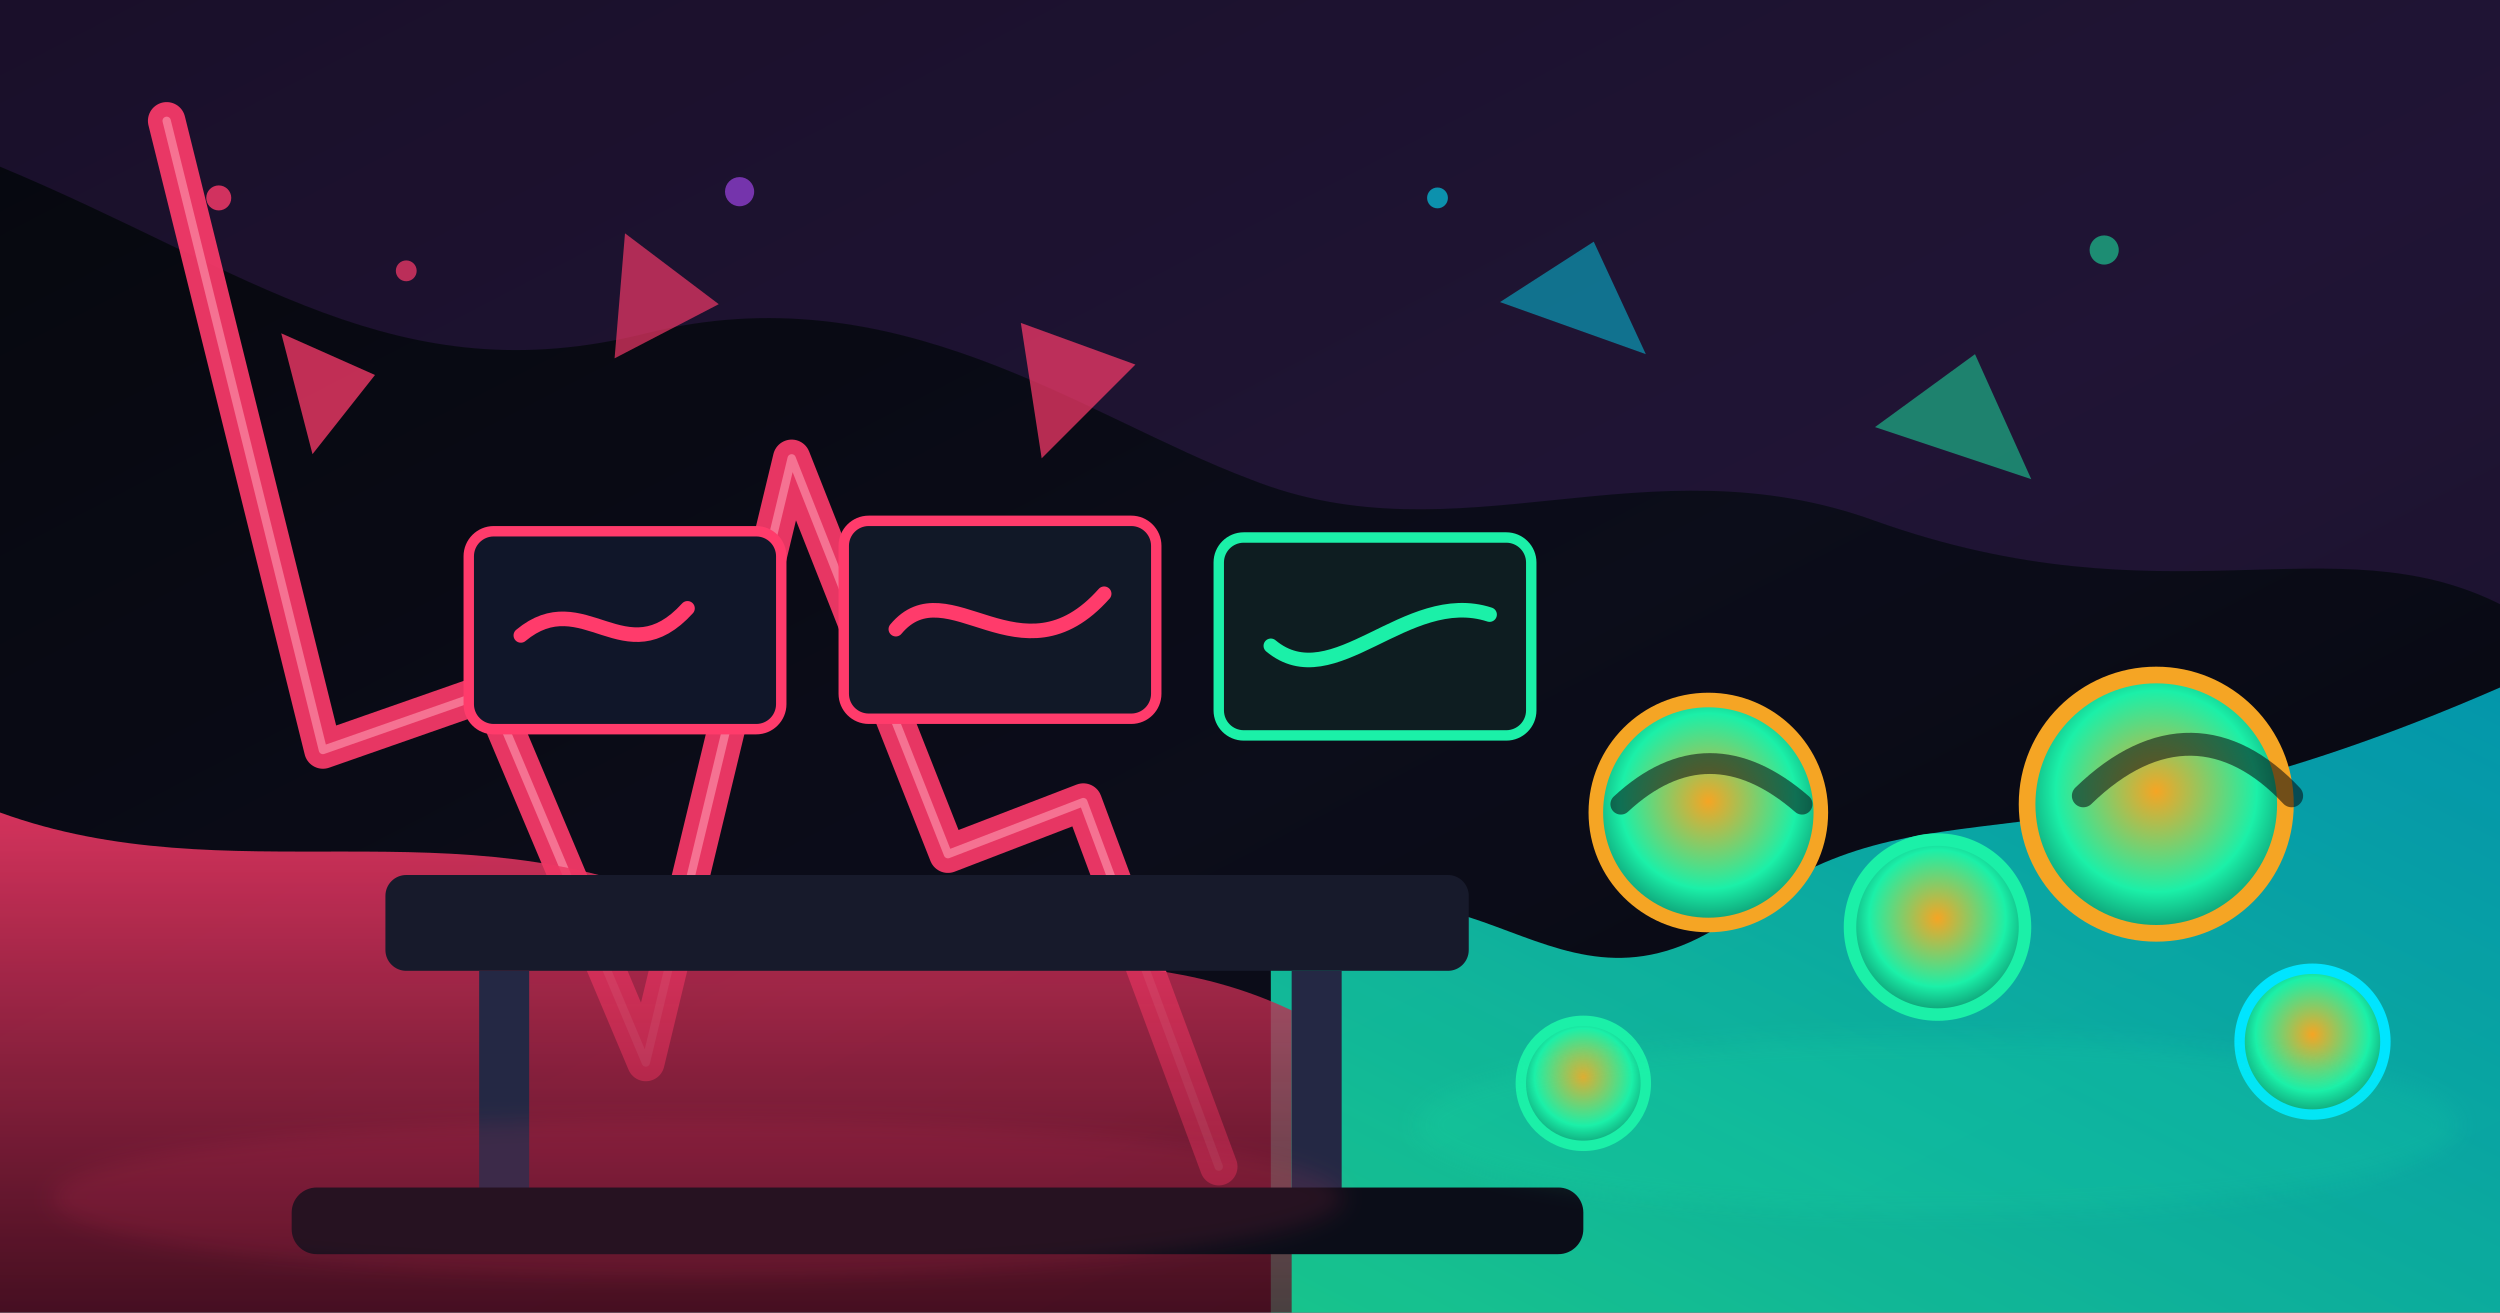
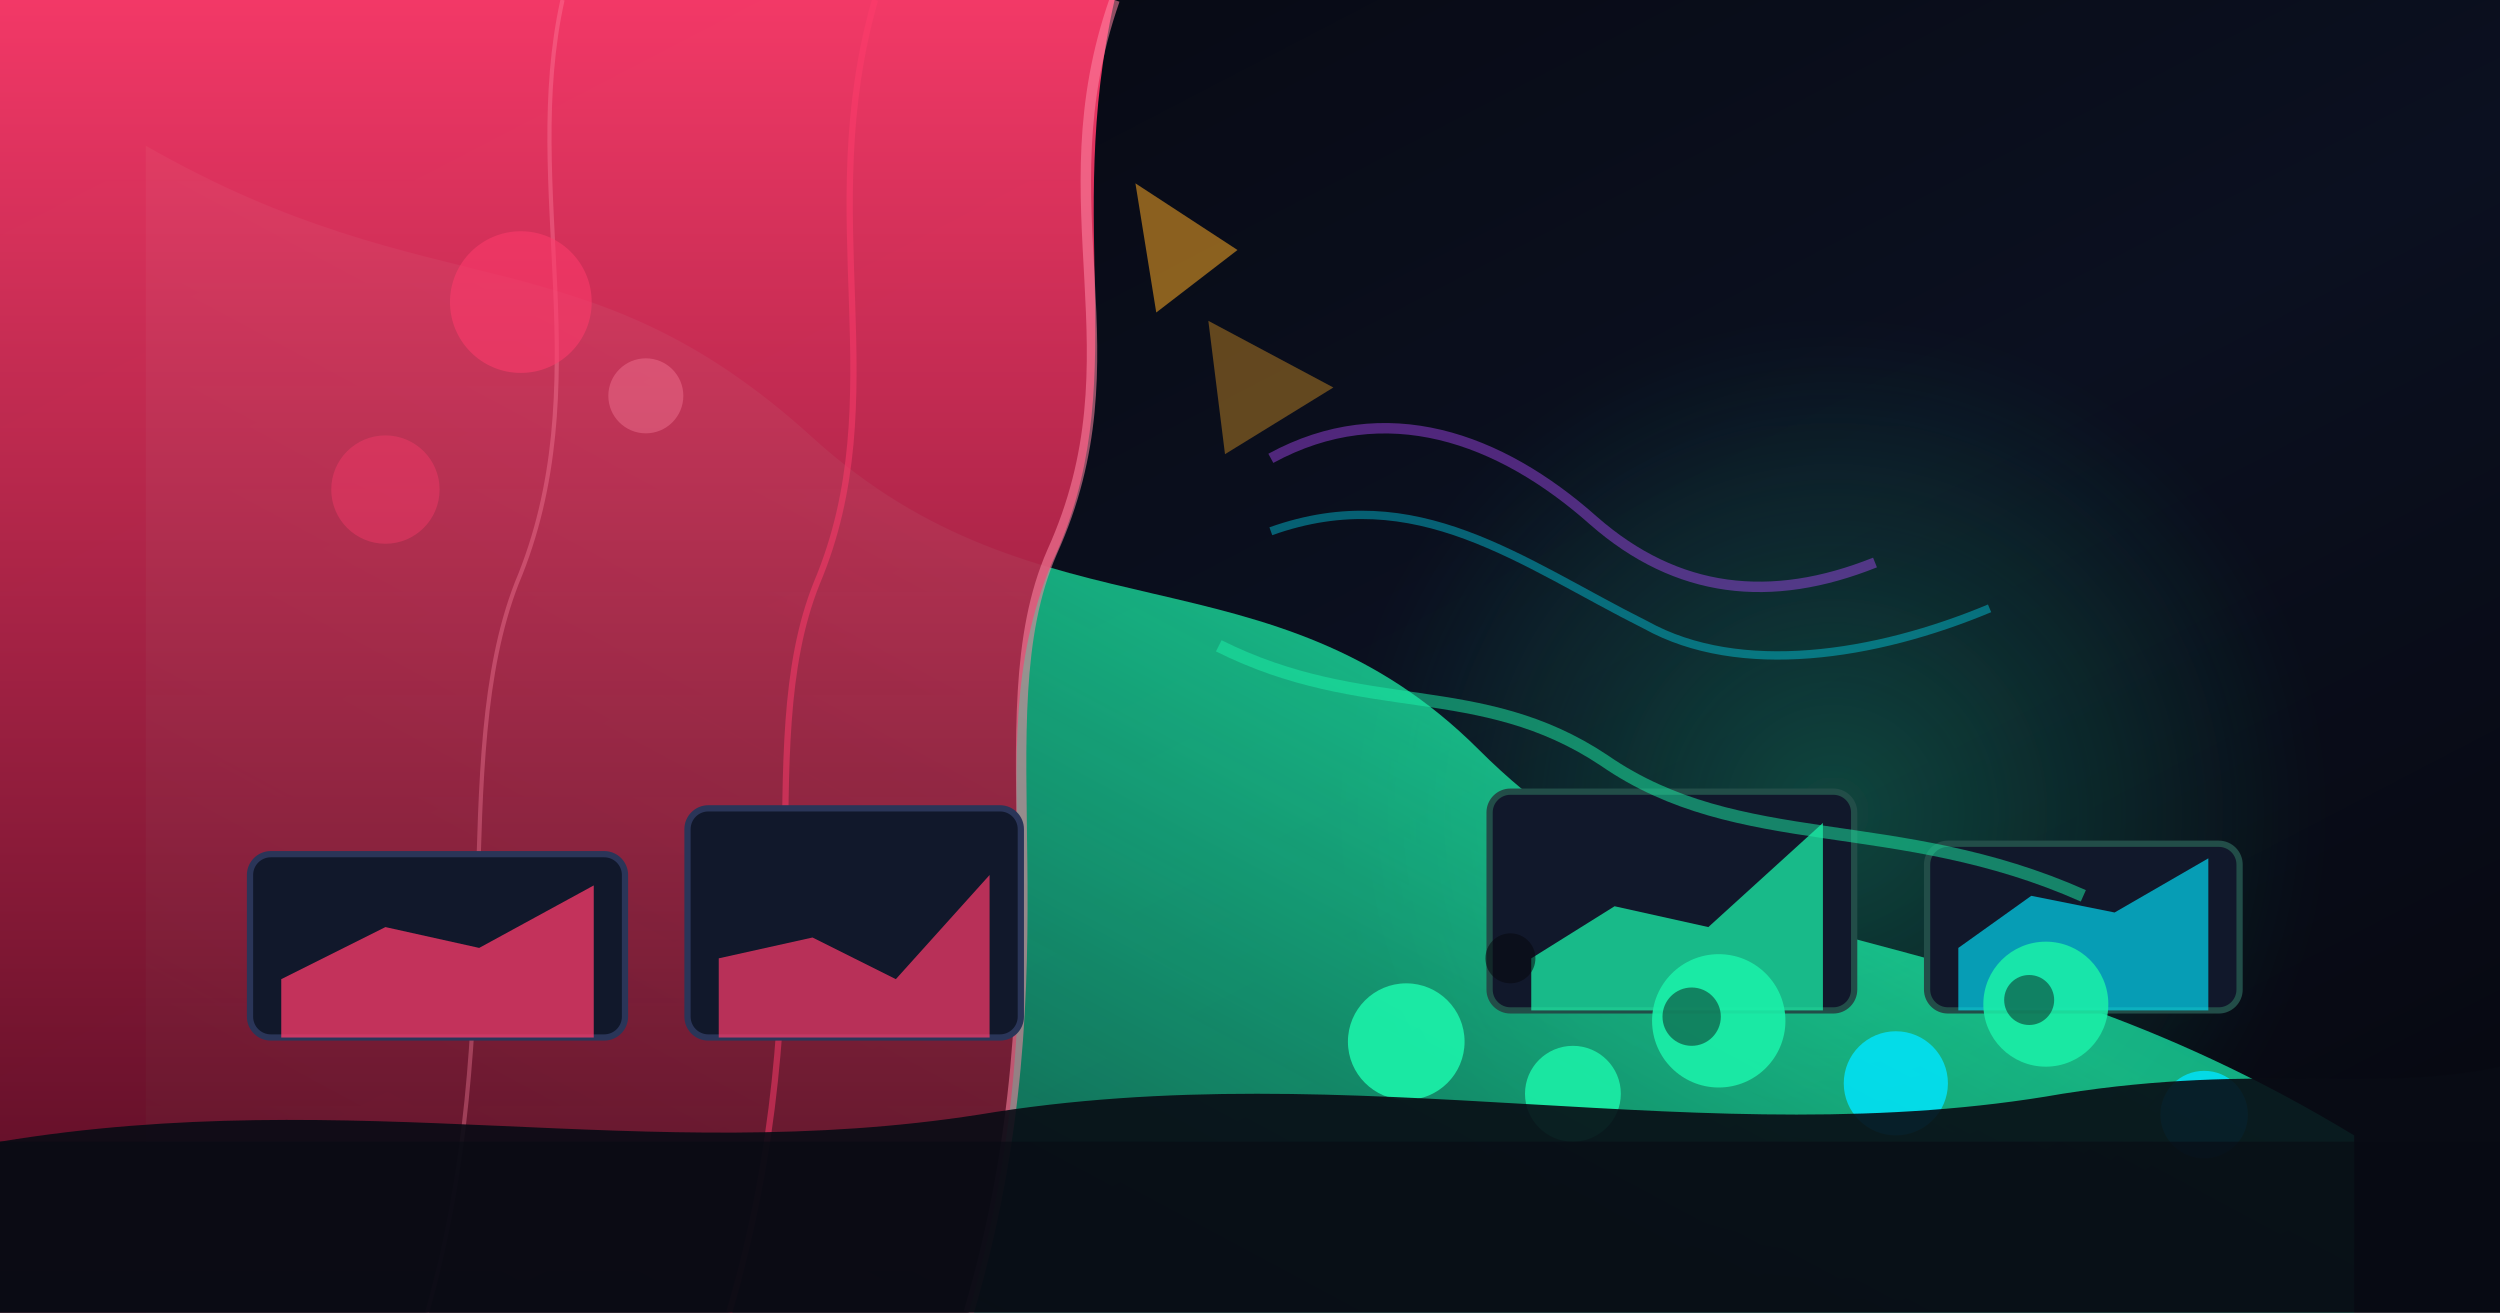
<svg xmlns="http://www.w3.org/2000/svg" viewBox="0 0 1200 630">
  <defs>
    <linearGradient id="bg" x1="0" y1="0" x2="1" y2="1">
      <stop offset="0%" stop-color="#06070e" />
-       <stop offset="55%" stop-color="#101022" />
+       <stop offset="55%" stop-color="#0b1020" />
      <stop offset="100%" stop-color="#06070e" />
    </linearGradient>
-     <linearGradient id="redfall" x1="0" y1="0" x2="0" y2="1">
+     <linearGradient id="redCurtain" x1="0" y1="0" x2="0" y2="1">
      <stop offset="0%" stop-color="#ff3b6b" stop-opacity="0.95" />
-       <stop offset="100%" stop-color="#5b1024" stop-opacity="0.85" />
+       <stop offset="100%" stop-color="#5c0b22" stop-opacity="0.9" />
    </linearGradient>
-     <linearGradient id="greenwave" x1="0" y1="1" x2="1" y2="0">
-       <stop offset="0%" stop-color="#1bf0a8" stop-opacity="0.95" />
-       <stop offset="100%" stop-color="#00e5ff" stop-opacity="0.75" />
+     <linearGradient id="greenRiver" x1="0" y1="1" x2="1" y2="0">
+       <stop offset="0%" stop-color="#1bf0a8" stop-opacity="0.2" />
+       <stop offset="55%" stop-color="#1bf0a8" stop-opacity="0.85" />
+       <stop offset="100%" stop-color="#00e5ff" stop-opacity="0.7" />
    </linearGradient>
-     <radialGradient id="coin" cx="50%" cy="45%" r="60%">
-       <stop offset="0%" stop-color="#f5a524" />
-       <stop offset="65%" stop-color="#1bf0a8" />
-       <stop offset="100%" stop-color="#087a60" />
+     <radialGradient id="glow" cx="50%" cy="50%" r="50%">
+       <stop offset="0%" stop-color="#1bf0a8" stop-opacity="0.9" />
+       <stop offset="100%" stop-color="#1bf0a8" stop-opacity="0" />
    </radialGradient>
-     <filter id="soft">
-       <feGaussianBlur stdDeviation="5" />
+     <filter id="blur">
+       <feGaussianBlur stdDeviation="10" />
    </filter>
  </defs>
  <rect width="1200" height="630" fill="url(#bg)" />
-   <rect x="0" y="0" width="1200" height="630" fill="#06070e" opacity="0.38" />
-   <path d="M0 80 C120 130 190 190 310 160 C430 130 520 200 600 230 C700 270 790 210 900 250 C1040 300 1120 250 1200 290 L1200 0 L0 0 Z" fill="#b14bff" opacity="0.12" />
-   <path d="M80 58 L155 360 L235 332 L310 510 L380 220 L455 410 L520 385 L585 560" fill="none" stroke="#ff3b6b" stroke-width="18" stroke-linecap="round" stroke-linejoin="round" opacity="0.9" />
-   <path d="M80 58 L155 360 L235 332 L310 510 L380 220 L455 410 L520 385 L585 560" fill="none" stroke="#ff9ab0" stroke-width="4" stroke-linecap="round" stroke-linejoin="round" opacity="0.6" />
-   <path d="M610 454 C705 390 745 505 835 438 C925 370 980 426 1200 330 L1200 630 L610 630 Z" fill="url(#greenwave)" opacity="0.85" />
-   <path d="M0 390 C110 430 220 385 330 435 C440 485 525 440 620 485 L620 630 L0 630 Z" fill="url(#redfall)" opacity="0.86" />
-   <rect x="185" y="420" width="520" height="46" rx="10" fill="#171a2b" />
-   <rect x="230" y="466" width="24" height="105" fill="#242844" />
-   <rect x="620" y="466" width="24" height="105" fill="#242844" />
-   <rect x="140" y="570" width="620" height="32" rx="12" fill="#0b0d18" />
-   <rect x="225" y="255" width="150" height="95" rx="12" fill="#101629" stroke="#ff3b6b" stroke-width="5" />
-   <rect x="405" y="250" width="150" height="95" rx="12" fill="#111827" stroke="#ff3b6b" stroke-width="5" />
-   <rect x="585" y="258" width="150" height="95" rx="12" fill="#0e1d21" stroke="#1bf0a8" stroke-width="5" />
-   <path d="M250 305 C280 280 300 325 330 292" fill="none" stroke="#ff3b6b" stroke-width="7" stroke-linecap="round" />
-   <path d="M430 302 C455 272 490 330 530 285" fill="none" stroke="#ff3b6b" stroke-width="7" stroke-linecap="round" />
-   <path d="M610 310 C640 335 675 282 715 295" fill="none" stroke="#1bf0a8" stroke-width="7" stroke-linecap="round" />
-   <circle cx="820" cy="390" r="54" fill="url(#coin)" stroke="#f5a524" stroke-width="7" />
-   <circle cx="930" cy="445" r="42" fill="url(#coin)" stroke="#1bf0a8" stroke-width="6" />
-   <circle cx="1035" cy="386" r="62" fill="url(#coin)" stroke="#f5a524" stroke-width="8" />
-   <circle cx="1110" cy="500" r="35" fill="url(#coin)" stroke="#00e5ff" stroke-width="5" />
-   <circle cx="760" cy="520" r="30" fill="url(#coin)" stroke="#1bf0a8" stroke-width="5" />
-   <path d="M778 386 C806 360 835 360 865 386" fill="none" stroke="#06070e" stroke-width="10" stroke-linecap="round" opacity="0.55" />
-   <path d="M1000 382 C1035 348 1070 350 1100 382" fill="none" stroke="#06070e" stroke-width="11" stroke-linecap="round" opacity="0.55" />
-   <polygon points="135,160 180,180 150,218" fill="#ff3b6b" opacity="0.75" />
-   <polygon points="300,112 345,146 295,172" fill="#ff3b6b" opacity="0.65" />
-   <polygon points="490,155 545,175 500,220" fill="#ff3b6b" opacity="0.7" />
-   <polygon points="720,145 765,116 790,170" fill="#00e5ff" opacity="0.45" />
-   <polygon points="900,205 948,170 975,230" fill="#1bf0a8" opacity="0.5" />
-   <circle cx="105" cy="95" r="6" fill="#ff3b6b" opacity="0.8" />
-   <circle cx="195" cy="130" r="5" fill="#ff3b6b" opacity="0.7" />
-   <circle cx="355" cy="92" r="7" fill="#b14bff" opacity="0.6" />
-   <circle cx="690" cy="95" r="5" fill="#00e5ff" opacity="0.6" />
-   <circle cx="1010" cy="120" r="7" fill="#1bf0a8" opacity="0.55" />
-   <ellipse cx="930" cy="540" rx="250" ry="42" fill="#1bf0a8" opacity="0.12" filter="url(#soft)" />
-   <ellipse cx="335" cy="575" rx="310" ry="38" fill="#ff3b6b" opacity="0.11" filter="url(#soft)" />
+   <circle cx="880" cy="390" r="230" fill="url(#glow)" opacity="0.28" filter="url(#blur)" />
+   <path d="M70 70 C210 150 280 110 390 210 C500 310 610 260 710 360 C820 470 940 430 1130 545 L1130 630 L70 630 Z" fill="url(#greenRiver)" opacity="0.85" />
+   <path d="M0 0 L535 0 C510 110 545 185 505 270 C465 365 515 455 465 630 L0 630 Z" fill="url(#redCurtain)" />
+   <path d="M535 0 C500 100 548 170 505 265 C470 345 515 460 465 630" fill="none" stroke="#ff87a4" stroke-width="5" opacity="0.55" />
+   <path d="M420 0 C390 105 430 190 392 280 C360 360 397 470 350 630" fill="none" stroke="#ff3b6b" stroke-width="3" opacity="0.5" />
+   <path d="M270 0 C250 90 288 185 248 280 C215 365 245 490 205 630" fill="none" stroke="#ff87a4" stroke-width="2" opacity="0.35" />
+   <rect x="120" y="410" width="180" height="88" rx="10" fill="#11182b" stroke="#2a3558" stroke-width="3" />
+   <rect x="330" y="388" width="160" height="110" rx="10" fill="#11182b" stroke="#2a3558" stroke-width="3" />
+   <rect x="715" y="380" width="175" height="105" rx="10" fill="#11182b" stroke="#224d48" stroke-width="3" />
+   <rect x="925" y="405" width="150" height="80" rx="10" fill="#11182b" stroke="#224d48" stroke-width="3" />
+   <polygon points="135,470 185,445 230,455 285,425 285,498 135,498" fill="#ff3b6b" opacity="0.75" />
+   <polygon points="345,460 390,450 430,470 475,420 475,498 345,498" fill="#ff3b6b" opacity="0.7" />
+   <polygon points="735,460 775,435 820,445 875,395 875,485 735,485" fill="#1bf0a8" opacity="0.75" />
+   <polygon points="940,455 975,430 1015,438 1060,412 1060,485 940,485" fill="#00e5ff" opacity="0.65" />
+   <circle cx="675" cy="500" r="28" fill="#1bf0a8" opacity="0.92" />
+   <circle cx="755" cy="525" r="23" fill="#1bf0a8" opacity="0.88" />
+   <circle cx="825" cy="490" r="32" fill="#1bf0a8" opacity="0.9" />
+   <circle cx="910" cy="520" r="25" fill="#00e5ff" opacity="0.82" />
+   <circle cx="982" cy="482" r="30" fill="#1bf0a8" opacity="0.86" />
+   <circle cx="1058" cy="535" r="21" fill="#00e5ff" opacity="0.8" />
+   <circle cx="725" cy="460" r="12" fill="#06070e" opacity="0.55" />
+   <circle cx="812" cy="488" r="14" fill="#06070e" opacity="0.45" />
+   <circle cx="974" cy="480" r="12" fill="#06070e" opacity="0.45" />
+   <path d="M610 220 C665 190 720 210 765 250 C805 285 850 290 900 270" fill="none" stroke="#b14bff" stroke-width="5" opacity="0.42" />
+   <path d="M610 255 C680 230 730 270 790 300 C835 325 900 315 955 292" fill="none" stroke="#00e5ff" stroke-width="4" opacity="0.38" />
+   <path d="M585 310 C655 345 710 325 770 365 C835 410 910 390 1000 430" fill="none" stroke="#1bf0a8" stroke-width="6" opacity="0.5" />
+   <circle cx="250" cy="145" r="34" fill="#ff3b6b" opacity="0.55" />
+   <circle cx="310" cy="190" r="18" fill="#ff87a4" opacity="0.35" />
+   <circle cx="185" cy="235" r="26" fill="#ff3b6b" opacity="0.38" />
+   <polygon points="545,88 594,120 555,150" fill="#f5a524" opacity="0.55" />
+   <polygon points="580,154 640,186 588,218" fill="#f5a524" opacity="0.38" />
+   <rect x="0" y="548" width="1200" height="82" fill="#03040a" opacity="0.62" />
+   <path d="M0 548 C170 520 310 560 470 535 C650 505 820 555 990 525 C1085 510 1140 525 1200 512 L1200 630 L0 630 Z" fill="#080b14" opacity="0.9" />
</svg>
